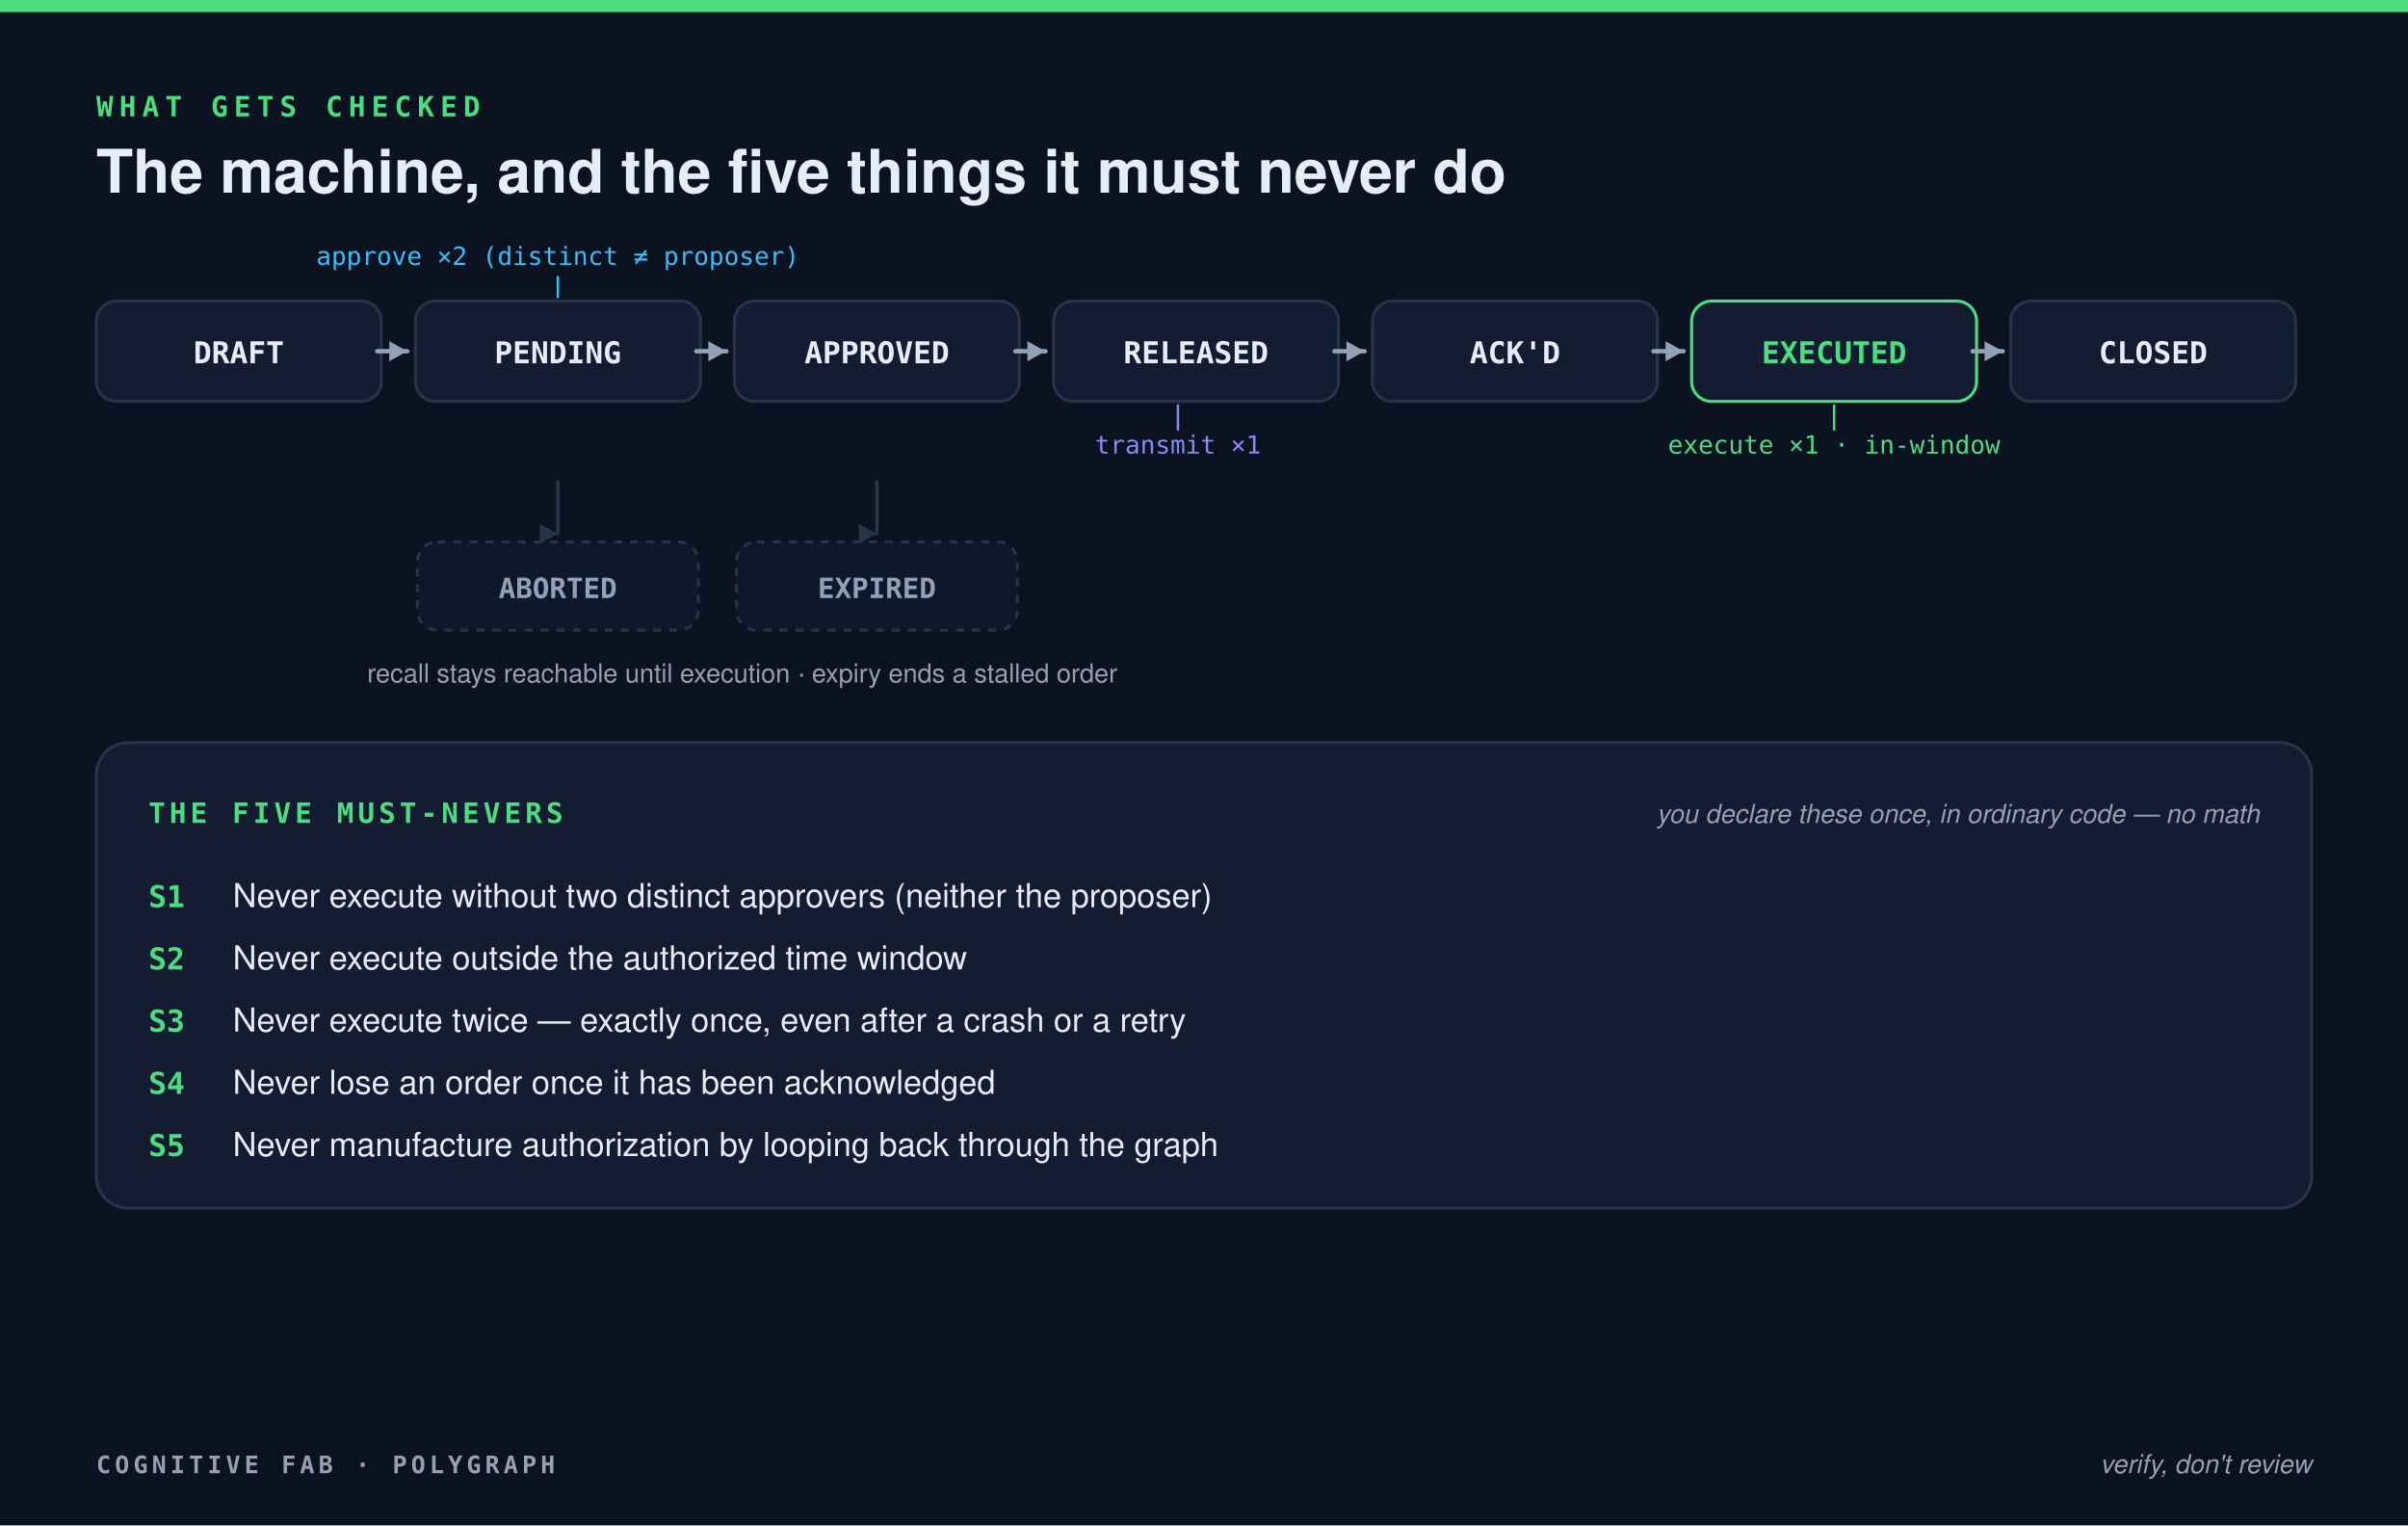
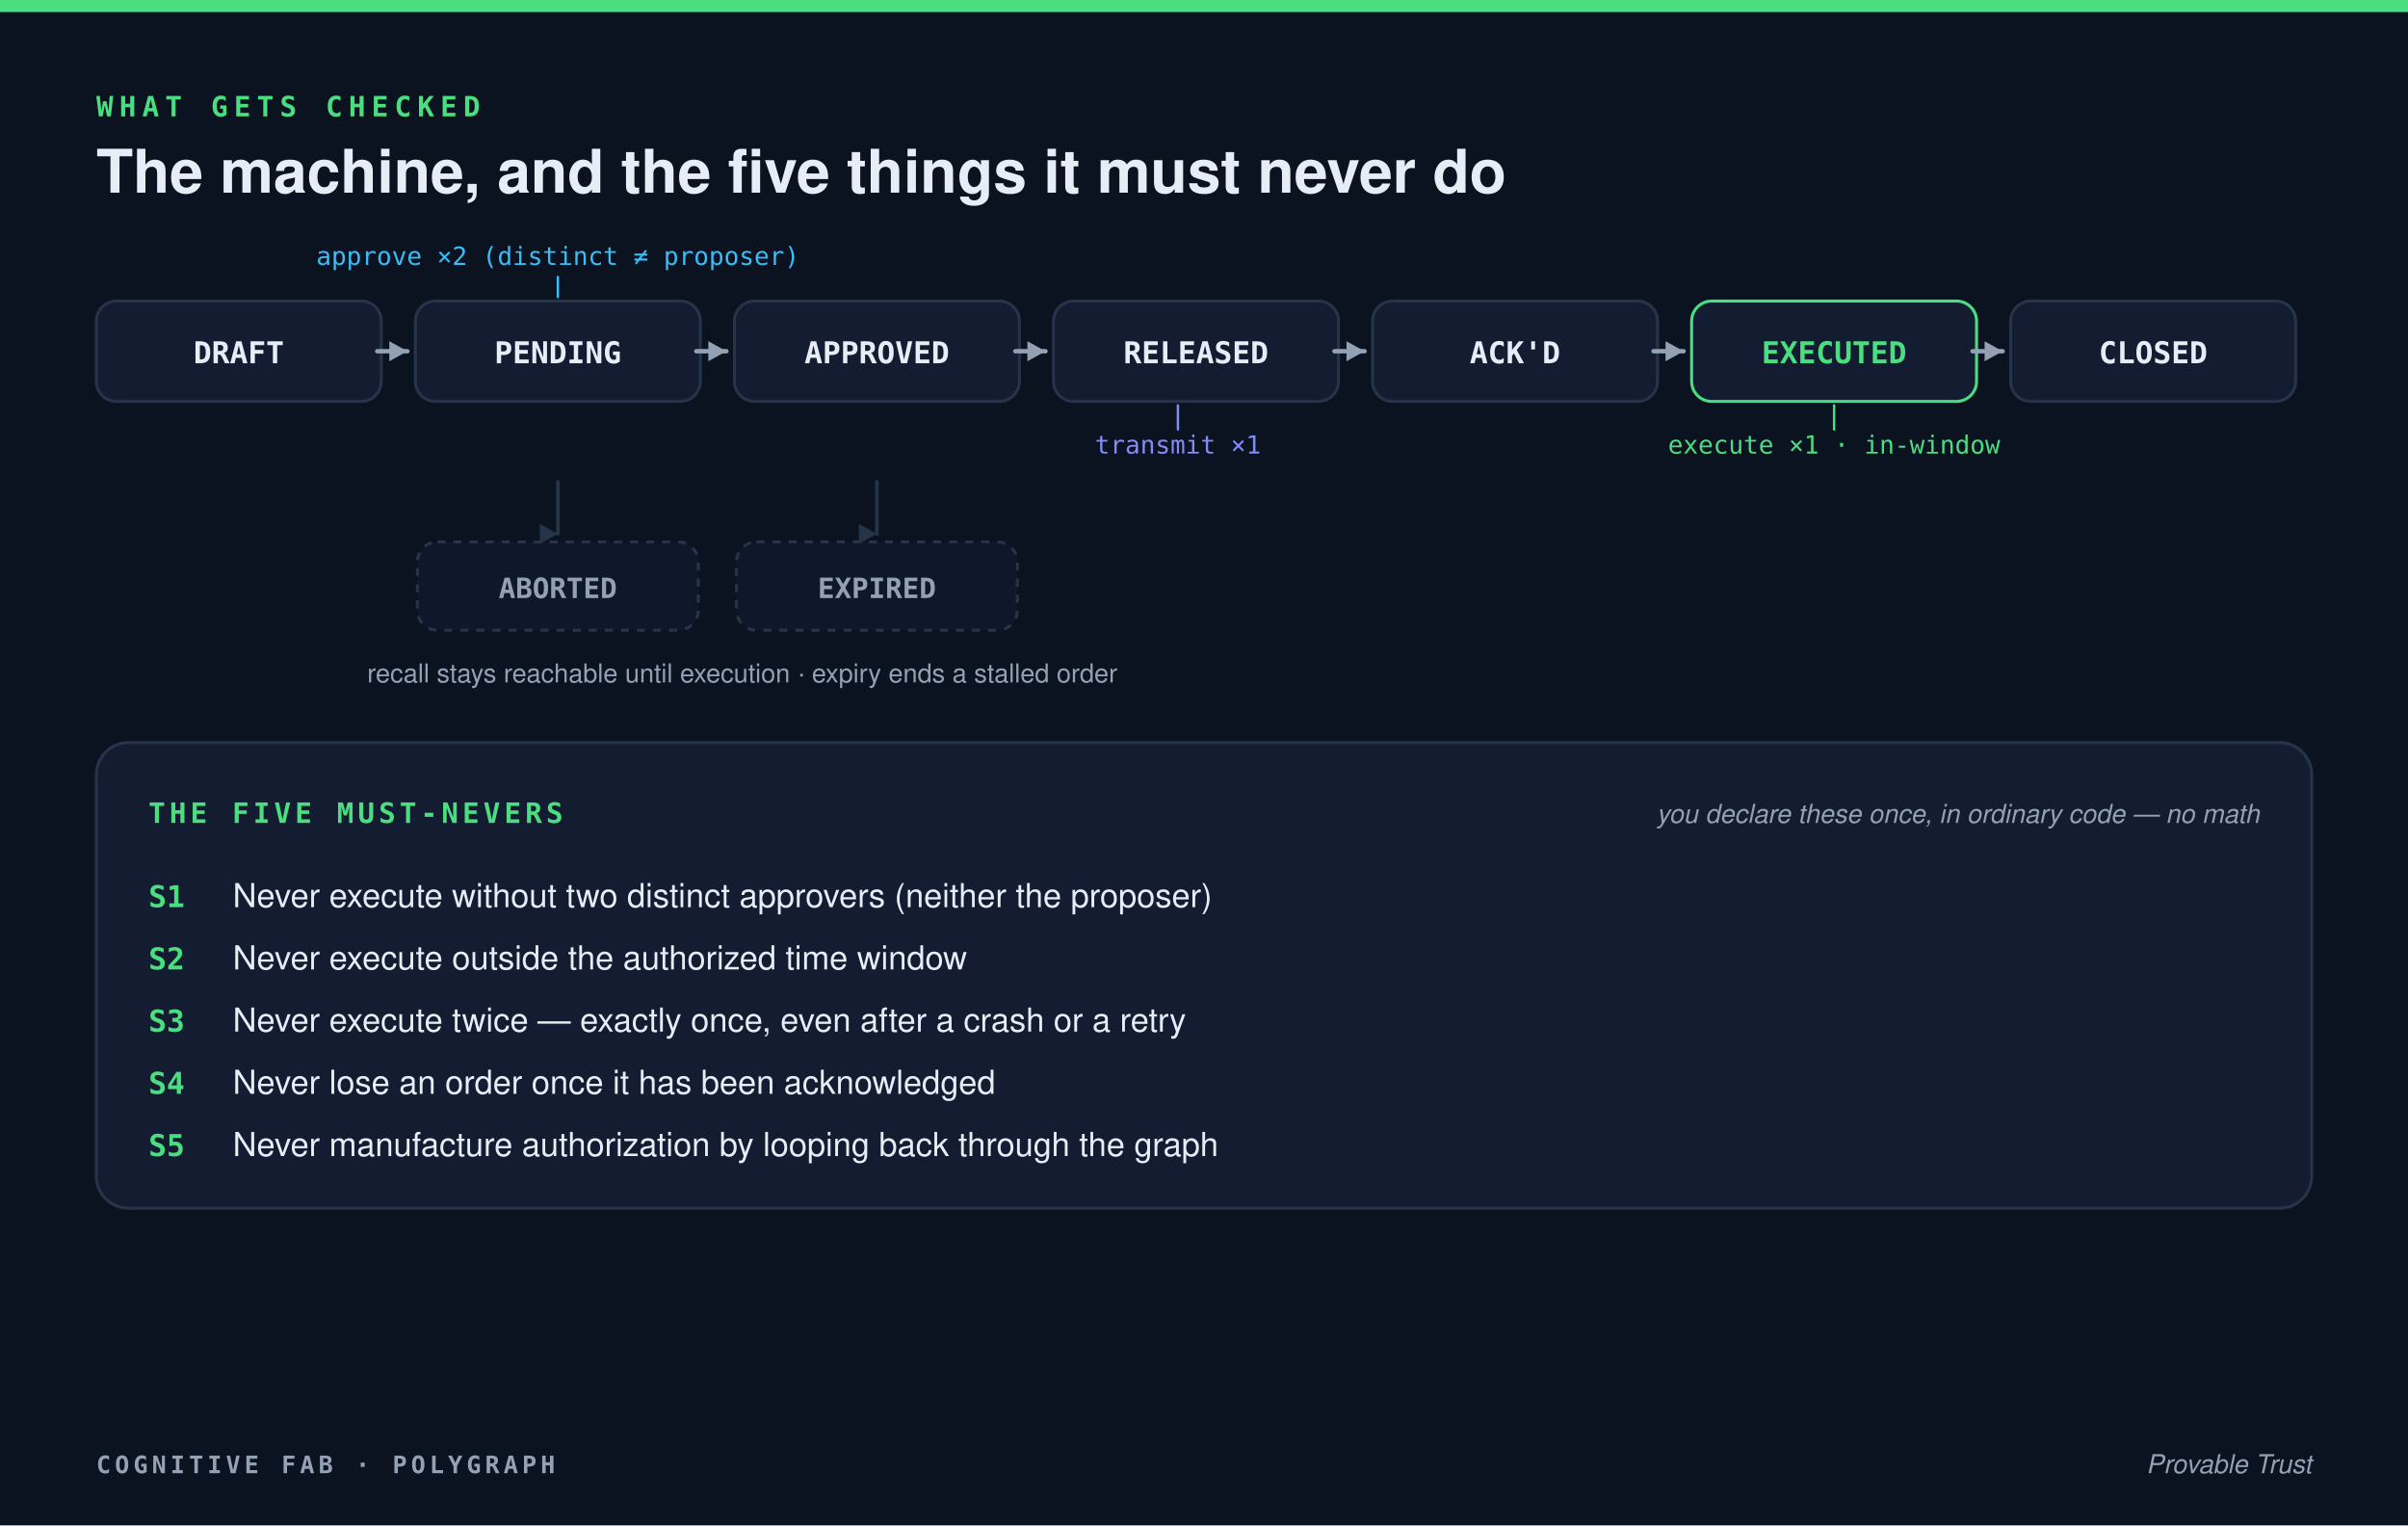
<svg xmlns="http://www.w3.org/2000/svg" width="1200" height="760" viewBox="0 0 1200 760">
  <rect width="1200" height="760" fill="#0b1220" />
  <rect x="0" y="0" width="1200" height="6" fill="#4ade80" />
  <text x="48" y="58" font-family="'DejaVu Sans Mono','Courier New',monospace" font-size="14" fill="#4ade80" font-weight="700" text-anchor="start" letter-spacing="3" style="">WHAT GETS CHECKED</text>
  <text x="48" y="96" font-family="Helvetica, Arial, sans-serif" font-size="30" fill="#e6edf6" font-weight="700" text-anchor="start" style="">The machine, and the five things it must never do</text>
  <rect x="48" y="150" width="142" height="50" rx="10" fill="#131c30" stroke="#26344a" stroke-width="1.5" />
  <text x="119.0" y="181" font-family="'DejaVu Sans Mono','Courier New',monospace" font-size="15" fill="#e6edf6" font-weight="700" text-anchor="middle" style="">DRAFT</text>
  <rect x="207" y="150" width="142" height="50" rx="10" fill="#131c30" stroke="#26344a" stroke-width="1.5" />
  <text x="278.0" y="181" font-family="'DejaVu Sans Mono','Courier New',monospace" font-size="15" fill="#e6edf6" font-weight="700" text-anchor="middle" style="">PENDING</text>
  <line x1="188" y1="175.0" x2="203" y2="175.0" stroke="#93a1b5" stroke-width="2.2" stroke-linecap="round" />
  <polygon points="203,175.0 194,170.0 194,180.0" fill="#93a1b5" />
  <rect x="366" y="150" width="142" height="50" rx="10" fill="#131c30" stroke="#26344a" stroke-width="1.5" />
  <text x="437.0" y="181" font-family="'DejaVu Sans Mono','Courier New',monospace" font-size="15" fill="#e6edf6" font-weight="700" text-anchor="middle" style="">APPROVED</text>
  <line x1="347" y1="175.0" x2="362" y2="175.0" stroke="#93a1b5" stroke-width="2.2" stroke-linecap="round" />
  <polygon points="362,175.0 353,170.0 353,180.0" fill="#93a1b5" />
  <rect x="525" y="150" width="142" height="50" rx="10" fill="#131c30" stroke="#26344a" stroke-width="1.5" />
  <text x="596.0" y="181" font-family="'DejaVu Sans Mono','Courier New',monospace" font-size="15" fill="#e6edf6" font-weight="700" text-anchor="middle" style="">RELEASED</text>
  <line x1="506" y1="175.0" x2="521" y2="175.0" stroke="#93a1b5" stroke-width="2.2" stroke-linecap="round" />
  <polygon points="521,175.0 512,170.0 512,180.0" fill="#93a1b5" />
  <rect x="684" y="150" width="142" height="50" rx="10" fill="#131c30" stroke="#26344a" stroke-width="1.5" />
  <text x="755.0" y="181" font-family="'DejaVu Sans Mono','Courier New',monospace" font-size="15" fill="#e6edf6" font-weight="700" text-anchor="middle" style="">ACK'D</text>
  <line x1="665" y1="175.0" x2="680" y2="175.0" stroke="#93a1b5" stroke-width="2.2" stroke-linecap="round" />
  <polygon points="680,175.0 671,170.0 671,180.0" fill="#93a1b5" />
  <rect x="843" y="150" width="142" height="50" rx="10" fill="#131c30" stroke="#4ade80" stroke-width="1.5" />
  <text x="914.0" y="181" font-family="'DejaVu Sans Mono','Courier New',monospace" font-size="15" fill="#4ade80" font-weight="700" text-anchor="middle" style="">EXECUTED</text>
  <line x1="824" y1="175.0" x2="839" y2="175.0" stroke="#93a1b5" stroke-width="2.2" stroke-linecap="round" />
  <polygon points="839,175.0 830,170.0 830,180.0" fill="#93a1b5" />
  <rect x="1002" y="150" width="142" height="50" rx="10" fill="#131c30" stroke="#26344a" stroke-width="1.5" />
  <text x="1073.0" y="181" font-family="'DejaVu Sans Mono','Courier New',monospace" font-size="15" fill="#e6edf6" font-weight="700" text-anchor="middle" style="">CLOSED</text>
  <line x1="983" y1="175.0" x2="998" y2="175.0" stroke="#93a1b5" stroke-width="2.2" stroke-linecap="round" />
  <polygon points="998,175.0 989,170.0 989,180.0" fill="#93a1b5" />
  <text x="278.0" y="132" font-family="'DejaVu Sans Mono','Courier New',monospace" font-size="12.5" fill="#38bdf8" font-weight="400" text-anchor="middle" style="">approve ×2 (distinct ≠ proposer)</text>
  <line x1="278.0" y1="138" x2="278.0" y2="148" stroke="#38bdf8" stroke-width="1.2" stroke-linecap="round" />
  <text x="587.0" y="226" font-family="'DejaVu Sans Mono','Courier New',monospace" font-size="12.5" fill="#818cf8" font-weight="400" text-anchor="middle" style="">transmit ×1</text>
  <text x="914.0" y="226" font-family="'DejaVu Sans Mono','Courier New',monospace" font-size="12.5" fill="#4ade80" font-weight="400" text-anchor="middle" style="">execute ×1 · in-window</text>
  <line x1="914.0" y1="202" x2="914.0" y2="214" stroke="#4ade80" stroke-width="1.2" stroke-linecap="round" />
  <line x1="587.0" y1="202" x2="587.0" y2="214" stroke="#818cf8" stroke-width="1.2" stroke-linecap="round" />
  <rect x="208.0" y="270" width="140" height="44" rx="10" fill="#0f172a" stroke="#26344a" stroke-width="1.5" stroke-dasharray="4 4" />
  <text x="278.0" y="298" font-family="'DejaVu Sans Mono','Courier New',monospace" font-size="14" fill="#93a1b5" font-weight="700" text-anchor="middle" style="">ABORTED</text>
  <line x1="278.0" y1="240" x2="278.0" y2="266" stroke="#26344a" stroke-width="1.8" stroke-linecap="round" />
  <polygon points="278.0,266 269.0,261 269.0,271" fill="#26344a" />
  <rect x="367.0" y="270" width="140" height="44" rx="10" fill="#0f172a" stroke="#26344a" stroke-width="1.5" stroke-dasharray="4 4" />
  <text x="437.0" y="298" font-family="'DejaVu Sans Mono','Courier New',monospace" font-size="14" fill="#93a1b5" font-weight="700" text-anchor="middle" style="">EXPIRED</text>
  <line x1="437.0" y1="240" x2="437.0" y2="266" stroke="#26344a" stroke-width="1.8" stroke-linecap="round" />
  <polygon points="437.0,266 428.0,261 428.0,271" fill="#26344a" />
  <text x="183.0" y="340" font-family="Helvetica, Arial, sans-serif" font-size="13" fill="#93a1b5" font-weight="400" text-anchor="start" style="">recall stays reachable until execution · expiry ends a stalled order</text>
  <rect x="48" y="370" width="1104" height="232" rx="16" fill="#131c30" stroke="#26344a" stroke-width="1.5" />
  <text x="74" y="410" font-family="'DejaVu Sans Mono','Courier New',monospace" font-size="14" fill="#4ade80" font-weight="700" text-anchor="start" letter-spacing="2" style="">THE FIVE MUST-NEVERS</text>
  <text x="1126" y="410" font-family="Helvetica, Arial, sans-serif" font-size="13" fill="#93a1b5" font-weight="400" text-anchor="end" style="font-style:italic">you declare these once, in ordinary code — no math</text>
  <text x="74" y="452" font-family="'DejaVu Sans Mono','Courier New',monospace" font-size="15" fill="#4ade80" font-weight="700" text-anchor="start" style="">S1</text>
  <text x="116" y="452" font-family="Helvetica, Arial, sans-serif" font-size="16.5" fill="#e6edf6" font-weight="400" text-anchor="start" style="">Never execute without two distinct approvers (neither the proposer)</text>
  <text x="74" y="483" font-family="'DejaVu Sans Mono','Courier New',monospace" font-size="15" fill="#4ade80" font-weight="700" text-anchor="start" style="">S2</text>
  <text x="116" y="483" font-family="Helvetica, Arial, sans-serif" font-size="16.5" fill="#e6edf6" font-weight="400" text-anchor="start" style="">Never execute outside the authorized time window</text>
  <text x="74" y="514" font-family="'DejaVu Sans Mono','Courier New',monospace" font-size="15" fill="#4ade80" font-weight="700" text-anchor="start" style="">S3</text>
  <text x="116" y="514" font-family="Helvetica, Arial, sans-serif" font-size="16.5" fill="#e6edf6" font-weight="400" text-anchor="start" style="">Never execute twice — exactly once, even after a crash or a retry</text>
  <text x="74" y="545" font-family="'DejaVu Sans Mono','Courier New',monospace" font-size="15" fill="#4ade80" font-weight="700" text-anchor="start" style="">S4</text>
  <text x="116" y="545" font-family="Helvetica, Arial, sans-serif" font-size="16.5" fill="#e6edf6" font-weight="400" text-anchor="start" style="">Never lose an order once it has been acknowledged</text>
  <text x="74" y="576" font-family="'DejaVu Sans Mono','Courier New',monospace" font-size="15" fill="#4ade80" font-weight="700" text-anchor="start" style="">S5</text>
  <text x="116" y="576" font-family="Helvetica, Arial, sans-serif" font-size="16.5" fill="#e6edf6" font-weight="400" text-anchor="start" style="">Never manufacture authorization by looping back through the graph</text>
  <text x="48" y="734" font-family="'DejaVu Sans Mono','Courier New',monospace" font-size="12" fill="#93a1b5" font-weight="700" text-anchor="start" letter-spacing="2" style="">COGNITIVE FAB · POLYGRAPH</text>
-   <text x="1152" y="734" font-family="Helvetica, Arial, sans-serif" font-size="13" fill="#93a1b5" font-weight="400" text-anchor="end" style="font-style:italic">verify, don't review</text>
+   <text x="1152" y="734" font-family="Helvetica, Arial, sans-serif" font-size="13" fill="#93a1b5" font-weight="400" text-anchor="end" style="font-style:italic">Provable Trust</text>
</svg>
